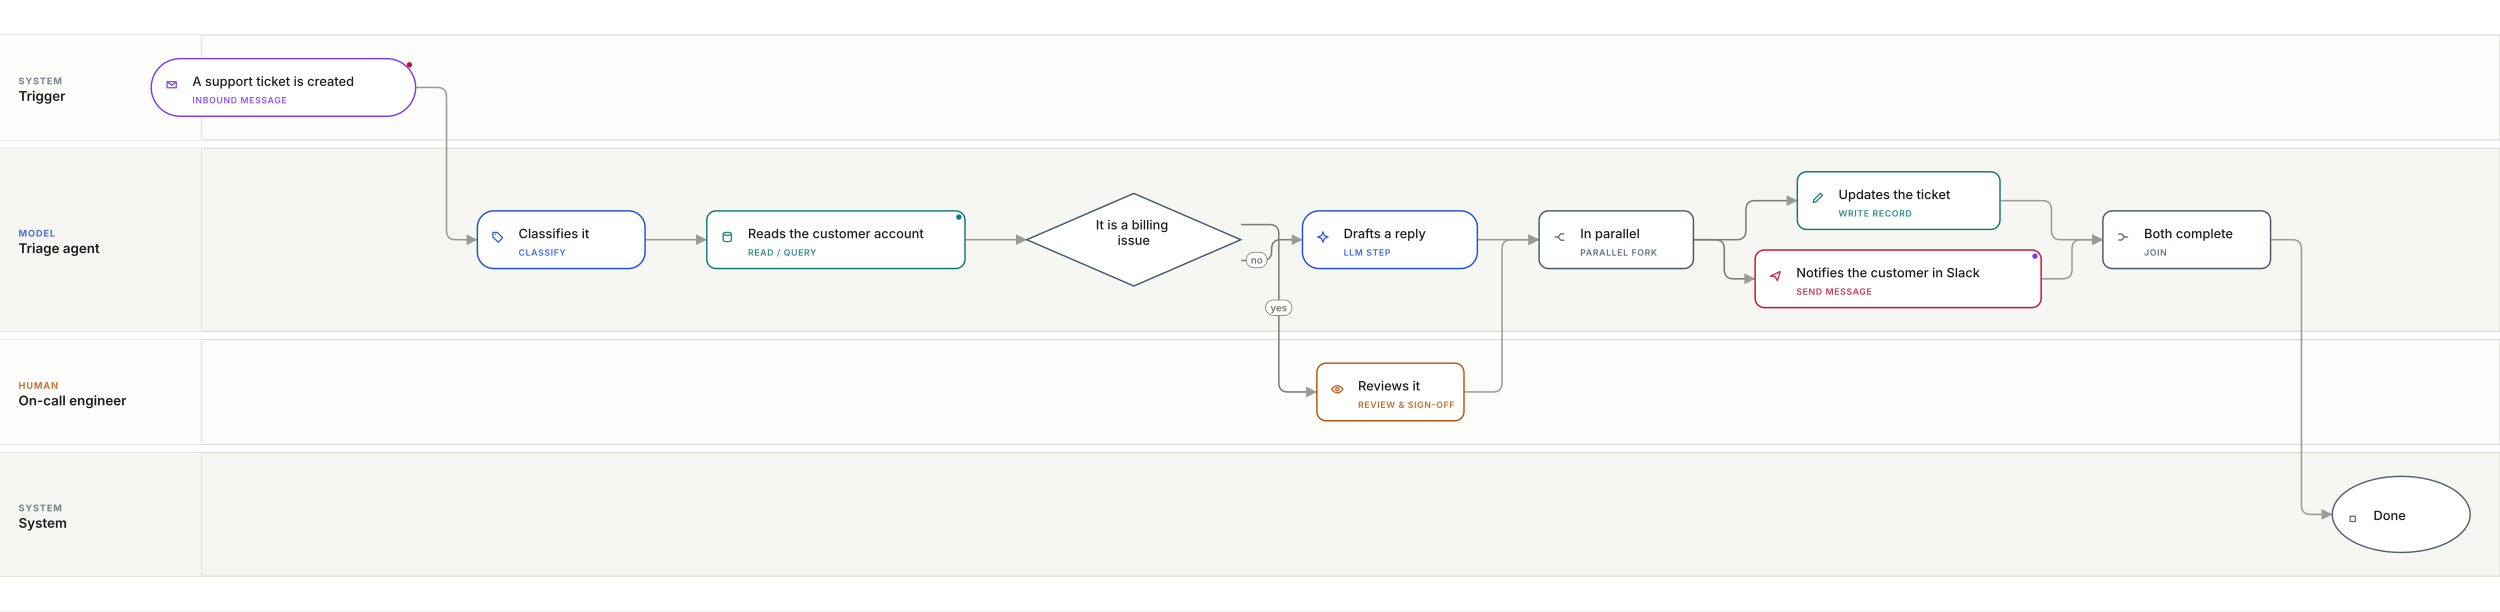
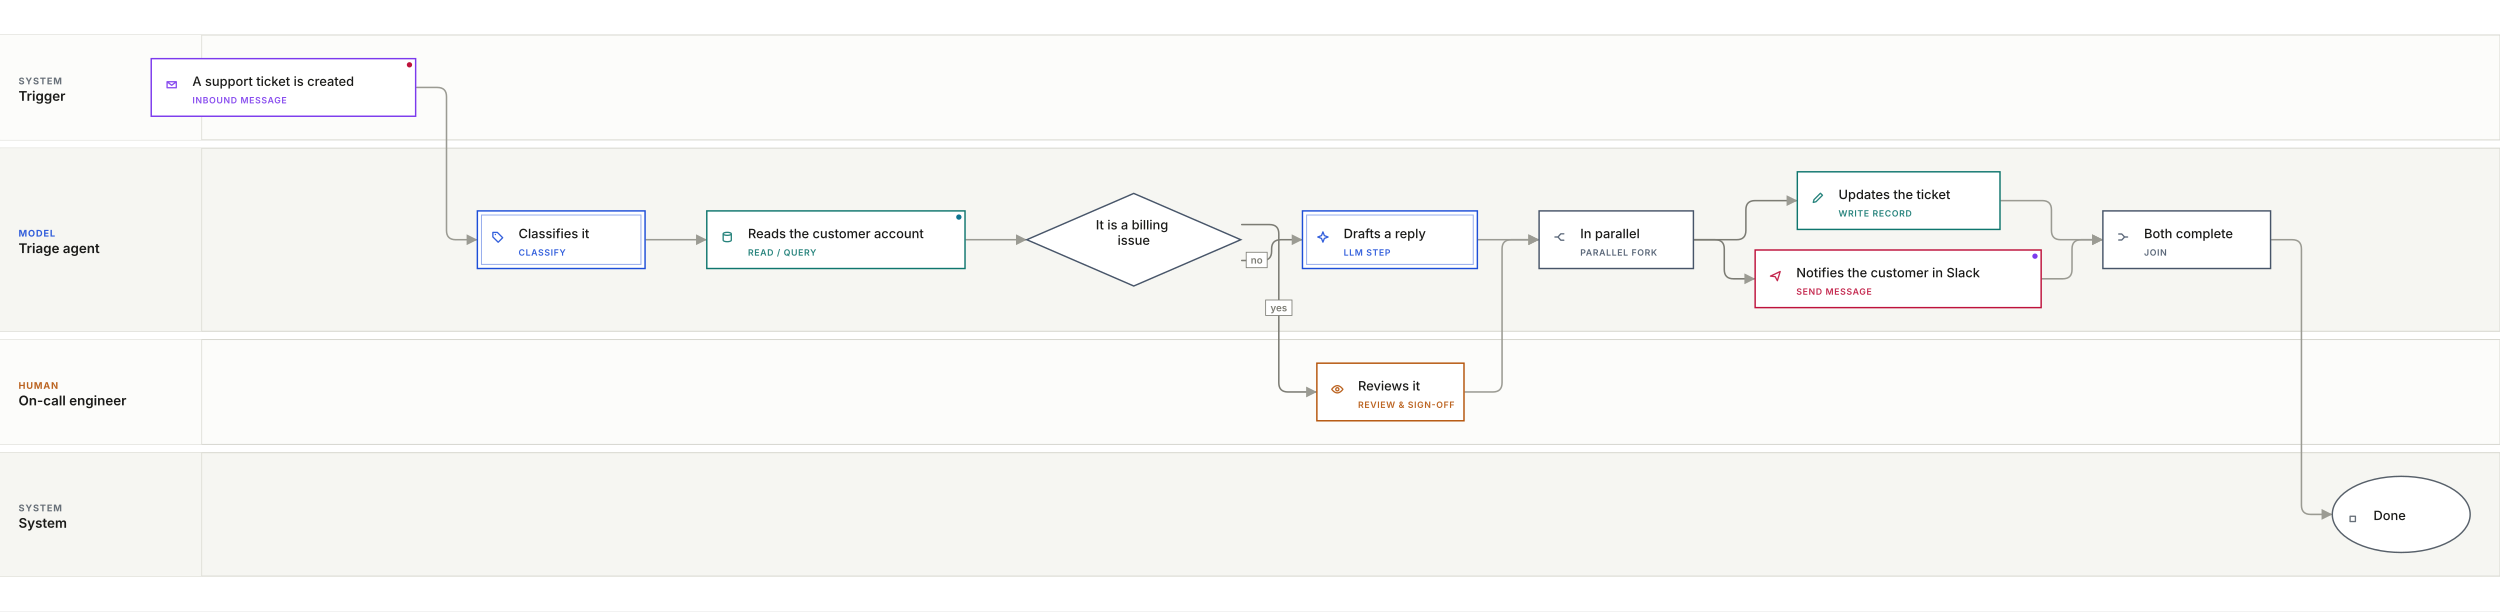
<svg xmlns="http://www.w3.org/2000/svg" width="2430" height="594" viewBox="0 0 2430 594" font-family="ui-sans-serif, -apple-system, 'Segoe UI', Inter, Roboto, sans-serif">
  <defs>
    <marker id="arrow" viewBox="0 0 10 10" refX="9" refY="5" markerWidth="7" markerHeight="7" orient="auto-start-reverse">
      <path d="M 0 0 L 10 5 L 0 10 z" fill="#9b9b93" />
    </marker>
    <marker id="arrow-select" viewBox="0 0 10 10" refX="9" refY="5" markerWidth="7" markerHeight="7" orient="auto-start-reverse">
      <path d="M 0 0 L 10 5 L 0 10 z" fill="#3b5bdb" />
    </marker>
    <marker id="arrow-danger" viewBox="0 0 10 10" refX="9" refY="5" markerWidth="7" markerHeight="7" orient="auto-start-reverse">
      <path d="M 0 0 L 10 5 L 0 10 z" fill="#b42318" />
    </marker>
  </defs>
  <rect width="2430" height="594" fill="#ffffff" />
  <g class="lane" data-lane="trigger">
    <rect x="0" y="34" width="2430" height="102" fill="#fcfcfa" stroke="#d8d8d1" stroke-width="1" />
    <rect x="0" y="34" width="196" height="102" fill="#fcfcfa" />
    <line x1="196" y1="34" x2="196" y2="136" stroke="#d8d8d1" stroke-width="1" opacity="0.7" />
-     <text x="18" y="82" font-size="9" font-weight="700" letter-spacing="0.8" fill="#57606a" opacity="0.8">SYSTEM</text>
+     <text x="18" y="82" font-size="9" font-weight="700" letter-spacing="0.8" fill="#57606a" opacity="0.9">SYSTEM</text>
    <text x="18" y="98" font-size="13" font-weight="600" fill="#1b1b19">Trigger</text>
  </g>
  <g class="lane" data-lane="triage-agent">
    <rect x="0" y="144" width="2430" height="178" fill="#f6f6f2" stroke="#d8d8d1" stroke-width="1" />
    <rect x="0" y="144" width="196" height="178" fill="#f6f6f2" />
    <line x1="196" y1="144" x2="196" y2="322" stroke="#d8d8d1" stroke-width="1" opacity="0.7" />
-     <text x="18" y="230" font-size="9" font-weight="700" letter-spacing="0.8" fill="#1d4ed8" opacity="0.8">MODEL</text>
+     <text x="18" y="230" font-size="9" font-weight="700" letter-spacing="0.8" fill="#1d4ed8" opacity="0.9">MODEL</text>
    <text x="18" y="246" font-size="13" font-weight="600" fill="#1b1b19">Triage agent</text>
  </g>
  <g class="lane" data-lane="on-call-engineer">
    <rect x="0" y="330" width="2430" height="102" fill="#fcfcfa" stroke="#d8d8d1" stroke-width="1" />
    <rect x="0" y="330" width="196" height="102" fill="#fcfcfa" />
    <line x1="196" y1="330" x2="196" y2="432" stroke="#d8d8d1" stroke-width="1" opacity="0.7" />
-     <text x="18" y="378" font-size="9" font-weight="700" letter-spacing="0.8" fill="#b45309" opacity="0.8">HUMAN</text>
+     <text x="18" y="378" font-size="9" font-weight="700" letter-spacing="0.8" fill="#b45309" opacity="0.9">HUMAN</text>
    <text x="18" y="394" font-size="13" font-weight="600" fill="#1b1b19">On-call engineer</text>
  </g>
  <g class="lane" data-lane="system">
    <rect x="0" y="440" width="2430" height="120" fill="#f6f6f2" stroke="#d8d8d1" stroke-width="1" />
    <rect x="0" y="440" width="196" height="120" fill="#f6f6f2" />
    <line x1="196" y1="440" x2="196" y2="560" stroke="#d8d8d1" stroke-width="1" opacity="0.7" />
-     <text x="18" y="497" font-size="9" font-weight="700" letter-spacing="0.8" fill="#57606a" opacity="0.8">SYSTEM</text>
+     <text x="18" y="497" font-size="9" font-weight="700" letter-spacing="0.8" fill="#57606a" opacity="0.9">SYSTEM</text>
    <text x="18" y="513" font-size="13" font-weight="600" fill="#1b1b19">System</text>
  </g>
  <g class="edge" data-edge="e1">
    <path d="M 405 85 L 425 85 Q 434 85 434 94 L 434 224 Q 434 233 443 233 L 463 233" fill="none" stroke="#9b9b93" stroke-width="1.5" stroke-linecap="round" marker-end="url(#arrow)" />
  </g>
  <g class="edge" data-edge="e2">
    <path d="M 628 233 L 657 233 L 657 233 L 686 233" fill="none" stroke="#9b9b93" stroke-width="1.5" stroke-linecap="round" marker-end="url(#arrow)" />
  </g>
  <g class="edge" data-edge="e3">
    <path d="M 939 233 L 968 233 L 968 233 L 997 233" fill="none" stroke="#9b9b93" stroke-width="1.5" stroke-linecap="round" marker-end="url(#arrow)" />
  </g>
  <g class="edge" data-edge="e4">
    <path d="M 1207 218.3 L 1234 218.3 Q 1243 218.3 1243 227.3 L 1243 372 Q 1243 381 1252 381 L 1279 381" fill="none" stroke="#7c7c74" stroke-width="1.5" stroke-linecap="round" marker-end="url(#arrow)" />
    <g class="edge-label">
-       <rect x="1230.2" y="291.6" width="25.6" height="15" rx="7.5" fill="#ffffff" stroke="#7c7c74" stroke-width="0.8" opacity="0.95" />
+       <rect x="1230.2" y="291.6" width="25.6" height="15" fill="#ffffff" stroke="#7c7c74" stroke-width="0.8" />
      <text x="1243.0" y="302.6" text-anchor="middle" font-size="9.5" font-weight="600" fill="#7c7c74">yes</text>
    </g>
  </g>
  <g class="edge" data-edge="e5">
    <path d="M 1207 253.2 L 1227 253.2 Q 1236 253.2 1236 244.2 L 1236 242 Q 1236 233 1245 233 L 1265 233" fill="none" stroke="#7c7c74" stroke-width="1.5" stroke-linecap="round" marker-end="url(#arrow)" />
    <g class="edge-label">
-       <rect x="1211.3" y="245.2" width="20.4" height="15" rx="7.5" fill="#ffffff" stroke="#7c7c74" stroke-width="0.8" opacity="0.95" />
+       <rect x="1211.3" y="245.2" width="20.4" height="15" fill="#ffffff" stroke="#7c7c74" stroke-width="0.8" />
      <text x="1221.5" y="256.2" text-anchor="middle" font-size="9.5" font-weight="600" fill="#7c7c74">no</text>
    </g>
  </g>
  <g class="edge" data-edge="e6">
    <path d="M 1424 381 L 1451 381 Q 1460 381 1460 372 L 1460 242 Q 1460 233 1469 233 L 1495 233" fill="none" stroke="#9b9b93" stroke-width="1.5" stroke-linecap="round" marker-end="url(#arrow)" />
  </g>
  <g class="edge" data-edge="e7">
    <path d="M 1437 233 L 1466 233 L 1466 233 L 1495 233" fill="none" stroke="#9b9b93" stroke-width="1.5" stroke-linecap="round" marker-end="url(#arrow)" />
  </g>
  <g class="edge" data-edge="e8">
    <path d="M 1647 233 L 1688 233 Q 1697 233 1697 224 L 1697 204 Q 1697 195 1706 195 L 1746 195" fill="none" stroke="#7c7c74" stroke-width="1.5" stroke-linecap="round" marker-end="url(#arrow)" />
  </g>
  <g class="edge" data-edge="e9">
    <path d="M 1647 233 L 1667 233 Q 1676 233 1676 242 L 1676 262 Q 1676 271 1685 271 L 1705 271" fill="none" stroke="#7c7c74" stroke-width="1.5" stroke-linecap="round" marker-end="url(#arrow)" />
  </g>
  <g class="edge" data-edge="e10">
    <path d="M 1945 195 L 1985 195 Q 1994 195 1994 204 L 1994 224 Q 1994 233 2003 233 L 2043 233" fill="none" stroke="#9b9b93" stroke-width="1.5" stroke-linecap="round" marker-end="url(#arrow)" />
  </g>
  <g class="edge" data-edge="e11">
    <path d="M 1985 271 L 2005 271 Q 2014 271 2014 262 L 2014 242 Q 2014 233 2023 233 L 2043 233" fill="none" stroke="#9b9b93" stroke-width="1.5" stroke-linecap="round" marker-end="url(#arrow)" />
  </g>
  <g class="edge" data-edge="e12">
    <path d="M 2208 233 L 2228 233 Q 2237 233 2237 242 L 2237 491 Q 2237 500 2246 500 L 2266 500" fill="none" stroke="#9b9b93" stroke-width="1.5" stroke-linecap="round" marker-end="url(#arrow)" />
  </g>
  <g class="node" data-node="n1" data-shape="pill" transform="translate(146,56)">
-     <rect x="1" y="1" width="257" height="56" rx="28" fill="#ffffff" stroke="#7c3aed" stroke-width="1.4" />
+     <rect x="1" y="1" width="257" height="56" fill="#ffffff" stroke="#7c3aed" stroke-width="1.4" />
    <g transform="translate(14,19.5) scale(0.86)" fill="none" stroke="#7c3aed" stroke-width="1.5" stroke-linecap="round" stroke-linejoin="round" opacity="0.9">
      <path d="M2.8 4.6h10.4v6.8H2.8Z M2.8 4.6 8 8.6l5.2-4" />
    </g>
    <text font-size="12.5" font-weight="520" fill="#1b1b19">
      <tspan x="41" y="27.5">A support ticket is created</tspan>
    </text>
-     <text x="41" y="44.5" font-size="8.5" font-weight="600" letter-spacing="0.6" fill="#7c3aed" opacity="0.85">INBOUND MESSAGE</text>
+     <text x="41" y="44.5" font-size="8.5" font-weight="600" letter-spacing="0.6" fill="#7c3aed" opacity="0.9">INBOUND MESSAGE</text>
    <circle cx="252" cy="7" r="2.6" fill="#be123c" />
  </g>
  <g class="node" data-node="n2" data-shape="round" transform="translate(463,204)">
-     <rect x="1" y="1" width="163" height="56" rx="16" fill="#ffffff" stroke="#1d4ed8" stroke-width="1.4" />
+     <rect x="1" y="1" width="163" height="56" fill="#ffffff" stroke="#1d4ed8" stroke-width="1.4" />
+     <rect x="5" y="5" width="155" height="48" fill="none" stroke="#1d4ed8" stroke-width="1" opacity="0.45" />
    <g transform="translate(14,19.5) scale(0.86)" fill="none" stroke="#1d4ed8" stroke-width="1.5" stroke-linecap="round" stroke-linejoin="round" opacity="0.9">
      <path d="M2.4 7.9V2.8h5.1l6 6-5.1 5.1Z M5.2 5.2h.1" />
    </g>
    <text font-size="12.5" font-weight="520" fill="#1b1b19">
      <tspan x="41" y="27.5">Classifies it</tspan>
    </text>
-     <text x="41" y="44.5" font-size="8.5" font-weight="600" letter-spacing="0.6" fill="#1d4ed8" opacity="0.85">CLASSIFY</text>
+     <text x="41" y="44.5" font-size="8.5" font-weight="600" letter-spacing="0.6" fill="#1d4ed8" opacity="0.9">CLASSIFY</text>
  </g>
  <g class="node" data-node="n3" data-shape="rect" transform="translate(686,204)">
-     <rect x="1" y="1" width="251" height="56" rx="9" fill="#ffffff" stroke="#0f766e" stroke-width="1.4" />
+     <rect x="1" y="1" width="251" height="56" fill="#ffffff" stroke="#0f766e" stroke-width="1.4" />
    <g transform="translate(14,19.5) scale(0.86)" fill="none" stroke="#0f766e" stroke-width="1.5" stroke-linecap="round" stroke-linejoin="round" opacity="0.9">
      <path d="M3.4 4.4c0-1 2.1-1.7 4.6-1.7s4.6.7 4.6 1.7v7.2c0 1-2.1 1.7-4.6 1.7s-4.6-.7-4.6-1.7Z M3.4 4.4c0 1 2.1 1.7 4.6 1.7s4.6-.7 4.6-1.7" />
    </g>
    <text font-size="12.5" font-weight="520" fill="#1b1b19">
      <tspan x="41" y="27.5">Reads the customer account</tspan>
    </text>
-     <text x="41" y="44.5" font-size="8.5" font-weight="600" letter-spacing="0.6" fill="#0f766e" opacity="0.85">READ / QUERY</text>
+     <text x="41" y="44.5" font-size="8.5" font-weight="600" letter-spacing="0.6" fill="#0f766e" opacity="0.9">READ / QUERY</text>
    <circle cx="246" cy="7" r="2.6" fill="#0e7490" />
  </g>
  <g class="node" data-node="n4" data-shape="diamond" transform="translate(997,187)">
    <path d="M 105 1 L 209 46 L 105 91 L 1 46 Z" fill="#ffffff" stroke="#475569" stroke-width="1.4" />
    <text font-size="12.5" font-weight="520" fill="#1b1b19">
      <tspan x="105" y="36.0" text-anchor="middle">It is a billing</tspan>
      <tspan x="105" y="51.0" text-anchor="middle">issue</tspan>
    </text>
  </g>
  <g class="node" data-node="n5" data-shape="rect" transform="translate(1279,352)">
-     <rect x="1" y="1" width="143" height="56" rx="9" fill="#ffffff" stroke="#b45309" stroke-width="1.4" />
+     <rect x="1" y="1" width="143" height="56" fill="#ffffff" stroke="#b45309" stroke-width="1.4" />
    <g transform="translate(14,19.5) scale(0.86)" fill="none" stroke="#b45309" stroke-width="1.5" stroke-linecap="round" stroke-linejoin="round" opacity="0.9">
      <path d="M1.7 8s2.7-4.1 6.3-4.1S14.3 8 14.3 8s-2.7 4.1-6.3 4.1S1.7 8 1.7 8 M8 6.2a1.8 1.8 0 1 0 0 3.6 1.8 1.8 0 1 0 0-3.6" />
    </g>
    <text font-size="12.5" font-weight="520" fill="#1b1b19">
      <tspan x="41" y="27.5">Reviews it</tspan>
    </text>
-     <text x="41" y="44.5" font-size="8.5" font-weight="600" letter-spacing="0.6" fill="#b45309" opacity="0.85">REVIEW &amp; SIGN-OFF</text>
+     <text x="41" y="44.5" font-size="8.5" font-weight="600" letter-spacing="0.6" fill="#b45309" opacity="0.9">REVIEW &amp; SIGN-OFF</text>
  </g>
  <g class="node" data-node="n6" data-shape="round" transform="translate(1265,204)">
-     <rect x="1" y="1" width="170" height="56" rx="16" fill="#ffffff" stroke="#1d4ed8" stroke-width="1.4" />
+     <rect x="1" y="1" width="170" height="56" fill="#ffffff" stroke="#1d4ed8" stroke-width="1.4" />
+     <rect x="5" y="5" width="162" height="48" fill="none" stroke="#1d4ed8" stroke-width="1" opacity="0.45" />
    <g transform="translate(14,19.5) scale(0.86)" fill="none" stroke="#1d4ed8" stroke-width="1.5" stroke-linecap="round" stroke-linejoin="round" opacity="0.9">
      <path d="M8 2.2 9.6 6.4 13.8 8 9.6 9.6 8 13.8 6.4 9.6 2.2 8 6.4 6.4Z" />
    </g>
    <text font-size="12.5" font-weight="520" fill="#1b1b19">
      <tspan x="41" y="27.5">Drafts a reply</tspan>
    </text>
-     <text x="41" y="44.5" font-size="8.5" font-weight="600" letter-spacing="0.6" fill="#1d4ed8" opacity="0.85">LLM STEP</text>
+     <text x="41" y="44.5" font-size="8.5" font-weight="600" letter-spacing="0.6" fill="#1d4ed8" opacity="0.9">LLM STEP</text>
  </g>
  <g class="node" data-node="n7" data-shape="rect" transform="translate(1495,204)">
-     <rect x="1" y="1" width="150" height="56" rx="9" fill="#ffffff" stroke="#475569" stroke-width="1.4" />
+     <rect x="1" y="1" width="150" height="56" fill="#ffffff" stroke="#475569" stroke-width="1.4" />
    <g transform="translate(14,19.5) scale(0.86)" fill="none" stroke="#475569" stroke-width="1.5" stroke-linecap="round" stroke-linejoin="round" opacity="0.9">
      <path d="M2.8 8h3.4 M6.2 8 9.4 4.4h3.4 M6.2 8l3.2 3.6h3.4" />
    </g>
    <text font-size="12.5" font-weight="520" fill="#1b1b19">
      <tspan x="41" y="27.5">In parallel</tspan>
    </text>
-     <text x="41" y="44.5" font-size="8.5" font-weight="600" letter-spacing="0.6" fill="#475569" opacity="0.85">PARALLEL FORK</text>
+     <text x="41" y="44.5" font-size="8.5" font-weight="600" letter-spacing="0.6" fill="#475569" opacity="0.9">PARALLEL FORK</text>
  </g>
  <g class="node" data-node="n8" data-shape="rect" transform="translate(1746,166)">
-     <rect x="1" y="1" width="197" height="56" rx="9" fill="#ffffff" stroke="#0f766e" stroke-width="1.4" />
+     <rect x="1" y="1" width="197" height="56" fill="#ffffff" stroke="#0f766e" stroke-width="1.4" />
    <g transform="translate(14,19.5) scale(0.86)" fill="none" stroke="#0f766e" stroke-width="1.5" stroke-linecap="round" stroke-linejoin="round" opacity="0.9">
      <path d="M2.9 13.1 3.7 10 11 2.7l2.3 2.3L6 12.3Z" />
    </g>
    <text font-size="12.5" font-weight="520" fill="#1b1b19">
      <tspan x="41" y="27.5">Updates the ticket</tspan>
    </text>
-     <text x="41" y="44.5" font-size="8.5" font-weight="600" letter-spacing="0.6" fill="#0f766e" opacity="0.85">WRITE RECORD</text>
+     <text x="41" y="44.5" font-size="8.5" font-weight="600" letter-spacing="0.6" fill="#0f766e" opacity="0.9">WRITE RECORD</text>
  </g>
  <g class="node" data-node="n9" data-shape="rect" transform="translate(1705,242)">
-     <rect x="1" y="1" width="278" height="56" rx="9" fill="#ffffff" stroke="#be123c" stroke-width="1.4" />
+     <rect x="1" y="1" width="278" height="56" fill="#ffffff" stroke="#be123c" stroke-width="1.4" />
    <g transform="translate(14,19.5) scale(0.86)" fill="none" stroke="#be123c" stroke-width="1.5" stroke-linecap="round" stroke-linejoin="round" opacity="0.9">
      <path d="M2.2 8 13.2 2.8 10 13.2 7.5 8.6Z" />
    </g>
    <text font-size="12.5" font-weight="520" fill="#1b1b19">
      <tspan x="41" y="27.5">Notifies the customer in Slack</tspan>
    </text>
-     <text x="41" y="44.5" font-size="8.5" font-weight="600" letter-spacing="0.6" fill="#be123c" opacity="0.85">SEND MESSAGE</text>
+     <text x="41" y="44.5" font-size="8.5" font-weight="600" letter-spacing="0.6" fill="#be123c" opacity="0.9">SEND MESSAGE</text>
    <circle cx="273" cy="7" r="2.6" fill="#7c3aed" />
  </g>
  <g class="node" data-node="n10" data-shape="rect" transform="translate(2043,204)">
-     <rect x="1" y="1" width="163" height="56" rx="9" fill="#ffffff" stroke="#475569" stroke-width="1.4" />
+     <rect x="1" y="1" width="163" height="56" fill="#ffffff" stroke="#475569" stroke-width="1.4" />
    <g transform="translate(14,19.5) scale(0.86)" fill="none" stroke="#475569" stroke-width="1.5" stroke-linecap="round" stroke-linejoin="round" opacity="0.9">
      <path d="M2.8 4.6h3.4L9.4 8h3.4 M2.8 11.4h3.4L9.4 8" />
    </g>
    <text font-size="12.5" font-weight="520" fill="#1b1b19">
      <tspan x="41" y="27.5">Both complete</tspan>
    </text>
-     <text x="41" y="44.5" font-size="8.5" font-weight="600" letter-spacing="0.6" fill="#475569" opacity="0.85">JOIN</text>
+     <text x="41" y="44.5" font-size="8.5" font-weight="600" letter-spacing="0.6" fill="#475569" opacity="0.9">JOIN</text>
  </g>
  <g class="node" data-node="n11" data-shape="circle" transform="translate(2266,462)">
    <ellipse cx="68" cy="38" rx="67" ry="37" fill="#ffffff" stroke="#57606a" stroke-width="1.4" />
    <g transform="translate(14,35.5) scale(0.86)" fill="none" stroke="#57606a" stroke-width="1.5" stroke-linecap="round" stroke-linejoin="round" opacity="0.9">
      <path d="M5 5h6v6H5Z" />
    </g>
    <text font-size="12.5" font-weight="520" fill="#1b1b19">
      <tspan x="41" y="43.5">Done</tspan>
    </text>
  </g>
</svg>
